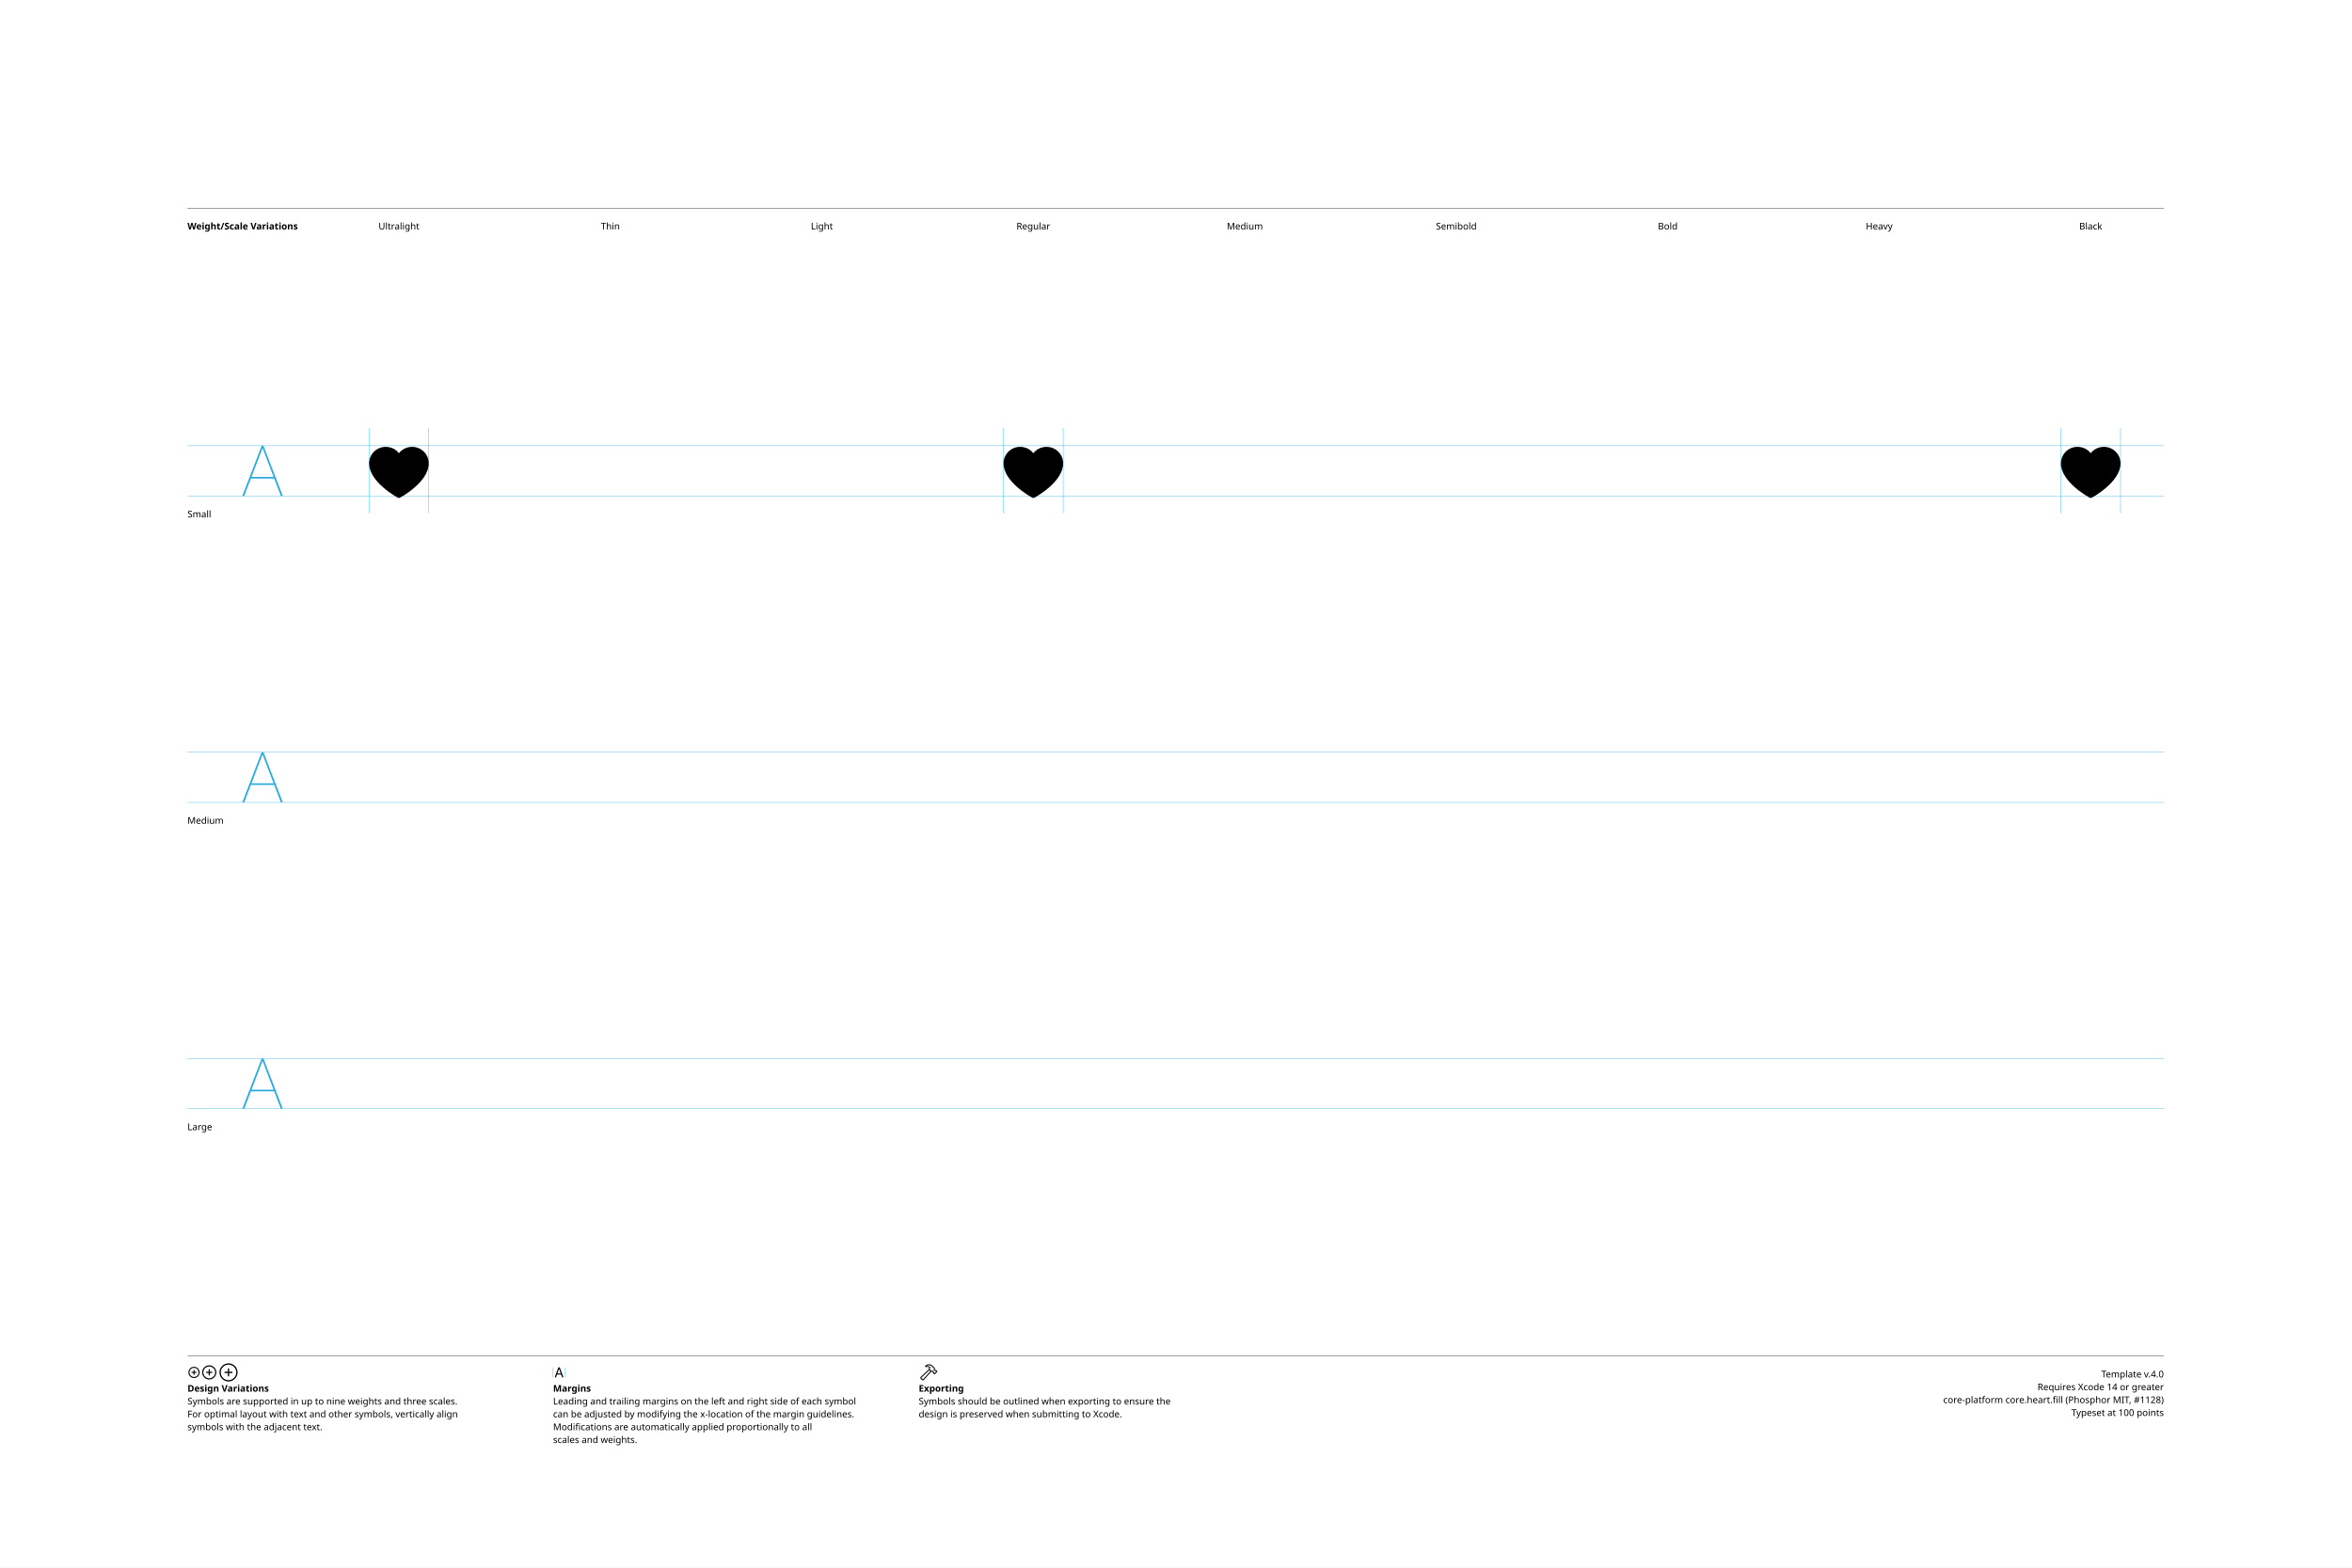
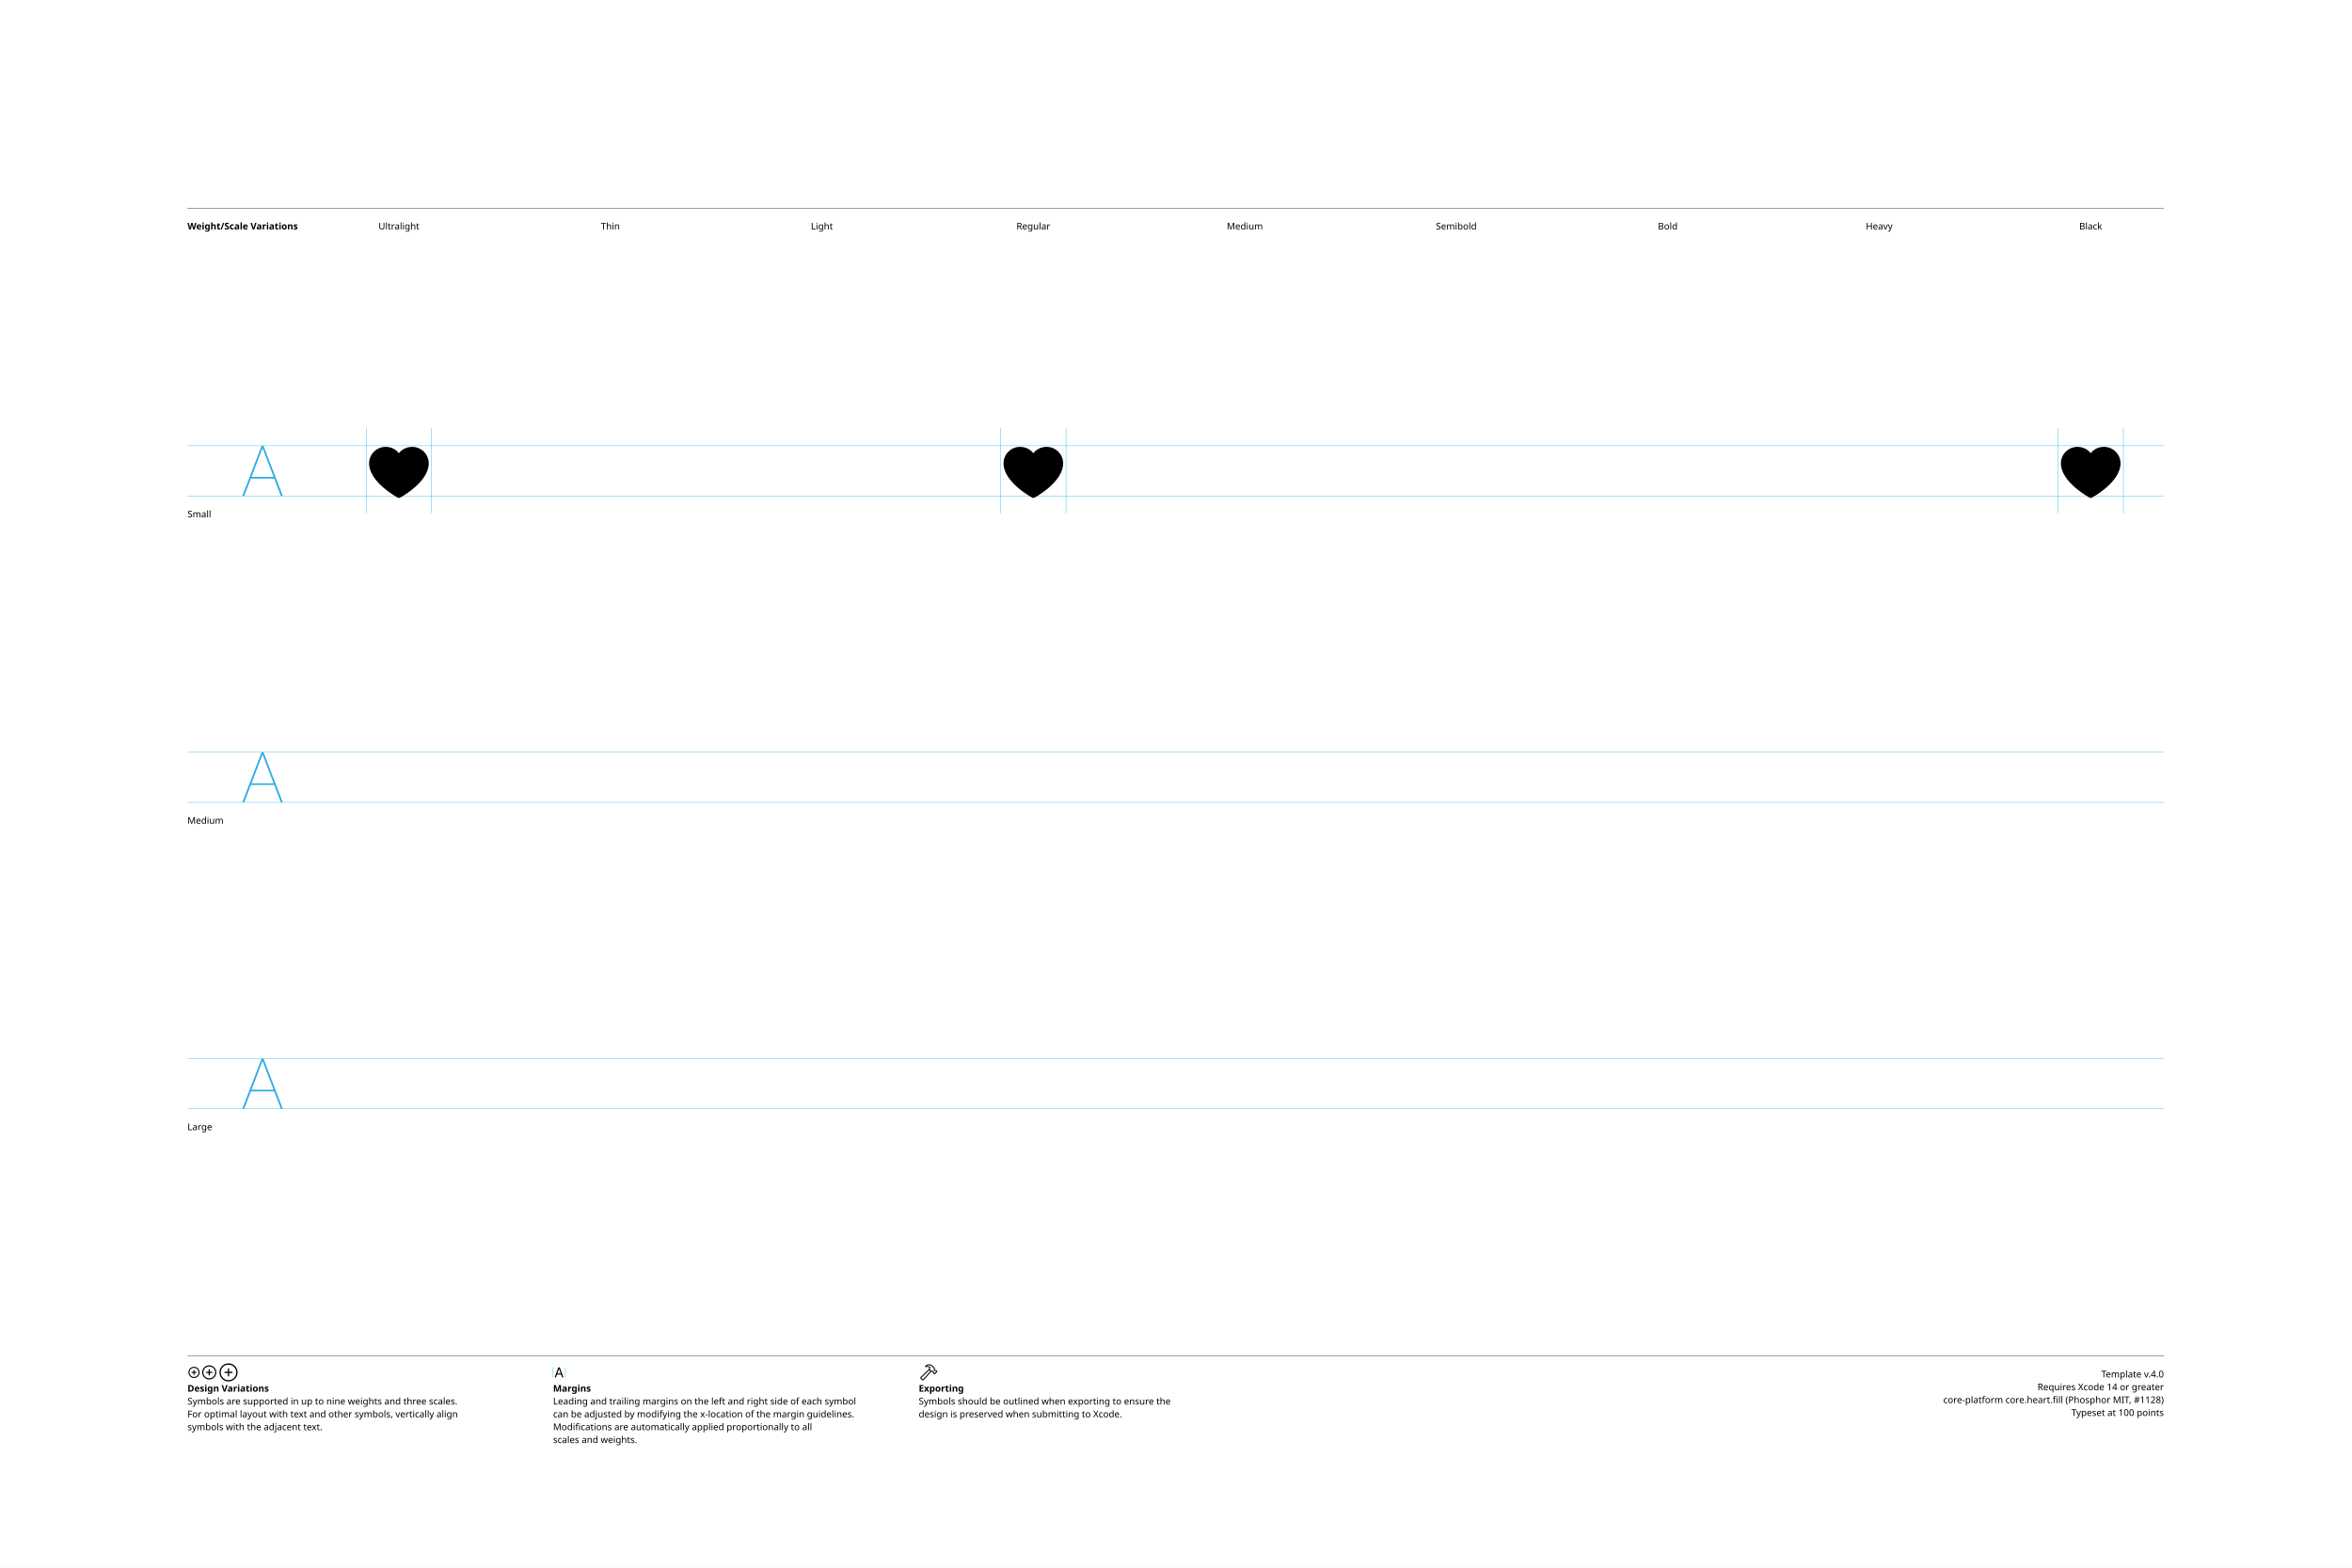
<svg xmlns="http://www.w3.org/2000/svg" version="1.1" width="3300" height="2200">
  <style>.monochrome-0 {fill:#000000}
.multicolor-0:tintColor {fill:#007AFF}
.hierarchical-0:primary {fill:#212121}
.SFSymbolsPreview000000 {fill:#000000;opacity:1.0}
</style>
  <g id="Notes">
    <rect height="2200" id="artboard" style="fill:white;opacity:1" width="3300" x="0" y="0" />
    <line style="fill:none;stroke:black;opacity:1;stroke-width:0.5;" x1="263" x2="3036" y1="292" y2="292" />
    <text style="stroke:none;fill:black;font-family:sans-serif;font-size:13;font-weight:bold;" transform="matrix(1 0 0 1 263 322)">Weight/Scale Variations</text>
    <text style="stroke:none;fill:black;font-family:sans-serif;font-size:13;text-anchor:middle;" transform="matrix(1 0 0 1 559.711 322)">Ultralight</text>
    <text style="stroke:none;fill:black;font-family:sans-serif;font-size:13;text-anchor:middle;" transform="matrix(1 0 0 1 856.422 322)">Thin</text>
    <text style="stroke:none;fill:black;font-family:sans-serif;font-size:13;text-anchor:middle;" transform="matrix(1 0 0 1 1153.13 322)">Light</text>
    <text style="stroke:none;fill:black;font-family:sans-serif;font-size:13;text-anchor:middle;" transform="matrix(1 0 0 1 1449.84 322)">Regular</text>
    <text style="stroke:none;fill:black;font-family:sans-serif;font-size:13;text-anchor:middle;" transform="matrix(1 0 0 1 1746.56 322)">Medium</text>
    <text style="stroke:none;fill:black;font-family:sans-serif;font-size:13;text-anchor:middle;" transform="matrix(1 0 0 1 2043.27 322)">Semibold</text>
    <text style="stroke:none;fill:black;font-family:sans-serif;font-size:13;text-anchor:middle;" transform="matrix(1 0 0 1 2339.98 322)">Bold</text>
    <text style="stroke:none;fill:black;font-family:sans-serif;font-size:13;text-anchor:middle;" transform="matrix(1 0 0 1 2636.69 322)">Heavy</text>
    <text style="stroke:none;fill:black;font-family:sans-serif;font-size:13;text-anchor:middle;" transform="matrix(1 0 0 1 2933.4 322)">Black</text>
    <line style="fill:none;stroke:black;opacity:1;stroke-width:0.5;" x1="263" x2="3036" y1="1903" y2="1903" />
    <g transform="matrix(1 0 0 1 263 1933)">
      <path d="M9.248 0.83C13.555 0.83 17.139-2.744 17.139-7.051C17.139-11.357 13.545-14.932 9.238-14.932C4.941-14.932 1.367-11.357 1.367-7.051C1.367-2.744 4.951 0.83 9.248 0.83ZM9.248-0.654C5.703-0.654 2.871-3.496 2.871-7.051C2.871-10.605 5.693-13.447 9.238-13.447C12.793-13.447 15.645-10.605 15.645-7.051C15.645-3.496 12.803-0.654 9.248-0.654ZM5.654-7.051C5.654-6.621 5.957-6.328 6.406-6.328L8.506-6.328L8.506-4.209C8.506-3.77 8.799-3.467 9.229-3.467C9.678-3.467 9.971-3.77 9.971-4.209L9.971-6.328L12.09-6.328C12.529-6.328 12.832-6.621 12.832-7.051C12.832-7.49 12.529-7.793 12.09-7.793L9.971-7.793L9.971-9.902C9.971-10.352 9.678-10.654 9.229-10.654C8.799-10.654 8.506-10.352 8.506-9.902L8.506-7.793L6.406-7.793C5.957-7.793 5.654-7.49 5.654-7.051Z" />
    </g>
    <g transform="matrix(1 0 0 1 281.867 1933)">
      <path d="M11.709 2.91C17.158 2.91 21.67-1.611 21.67-7.051C21.67-12.5 17.148-17.012 11.699-17.012C6.26-17.012 1.748-12.5 1.748-7.051C1.748-1.611 6.27 2.91 11.709 2.91ZM11.709 1.25C7.1 1.25 3.418-2.441 3.418-7.051C3.418-11.66 7.09-15.352 11.699-15.352C16.309-15.352 20.01-11.66 20.01-7.051C20.01-2.441 16.318 1.25 11.709 1.25ZM7.178-7.051C7.178-6.572 7.51-6.25 8.008-6.25L10.879-6.25L10.879-3.369C10.879-2.881 11.211-2.539 11.69-2.539C12.178-2.539 12.52-2.871 12.52-3.369L12.52-6.25L15.4-6.25C15.889-6.25 16.23-6.572 16.23-7.051C16.23-7.539 15.889-7.881 15.4-7.881L12.52-7.881L12.52-10.752C12.52-11.25 12.178-11.592 11.69-11.592C11.211-11.592 10.879-11.25 10.879-10.752L10.879-7.881L8.008-7.881C7.51-7.881 7.178-7.539 7.178-7.051Z" />
    </g>
    <g transform="matrix(1 0 0 1 305.646 1933)">
      <path d="M14.971 5.664C21.934 5.664 27.695-0.098 27.695-7.051C27.695-14.014 21.924-19.775 14.961-19.775C8.008-19.775 2.256-14.014 2.256-7.051C2.256-0.098 8.018 5.664 14.971 5.664ZM14.971 3.848C8.936 3.848 4.082-1.016 4.082-7.051C4.082-13.096 8.926-17.949 14.961-17.949C21.006-17.949 25.869-13.096 25.869-7.051C25.869-1.016 21.016 3.848 14.971 3.848ZM9.199-7.051C9.199-6.533 9.57-6.172 10.117-6.172L14.062-6.172L14.062-2.217C14.062-1.68 14.434-1.299 14.951-1.299C15.488-1.299 15.859-1.67 15.859-2.217L15.859-6.172L19.814-6.172C20.352-6.172 20.732-6.533 20.732-7.051C20.732-7.598 20.361-7.969 19.814-7.969L15.859-7.969L15.859-11.914C15.859-12.461 15.488-12.842 14.951-12.842C14.434-12.842 14.062-12.461 14.062-11.914L14.062-7.969L10.117-7.969C9.57-7.969 9.199-7.598 9.199-7.051Z" />
    </g>
    <text style="stroke:none;fill:black;font-family:sans-serif;font-size:13;font-weight:bold;" transform="matrix(1 0 0 1 263 1953)">Design Variations</text>
    <text style="stroke:none;fill:black;font-family:sans-serif;font-size:13;" transform="matrix(1 0 0 1 263 1971)">Symbols are supported in up to nine weights and three scales.</text>
    <text style="stroke:none;fill:black;font-family:sans-serif;font-size:13;" transform="matrix(1 0 0 1 263 1989)">For optimal layout with text and other symbols, vertically align</text>
    <text style="stroke:none;fill:black;font-family:sans-serif;font-size:13;" transform="matrix(1 0 0 1 263 2007)">symbols with the adjacent text.</text>
    <line style="fill:none;stroke:#00AEEF;stroke-width:0.5;opacity:1.0;" x1="776" x2="776" y1="1919" y2="1933" />
    <g transform="matrix(1 0 0 1 776 1933)">
      <path d="M3.311 0.156C3.828 0.156 4.082-0.039 4.268-0.586L5.527-4.033L11.289-4.033L12.549-0.586C12.734-0.039 12.988 0.156 13.496 0.156C14.014 0.156 14.346-0.156 14.346-0.645C14.346-0.811 14.316-0.967 14.238-1.172L9.658-13.369C9.434-13.965 9.033-14.268 8.408-14.268C7.803-14.268 7.393-13.975 7.178-13.379L2.598-1.162C2.52-0.957 2.49-0.801 2.49-0.635C2.49-0.146 2.803 0.156 3.311 0.156ZM6.006-5.518L8.379-12.09L8.428-12.09L10.801-5.518Z" />
    </g>
    <line style="fill:none;stroke:#00AEEF;stroke-width:0.5;opacity:1.0;" x1="793.197" x2="793.197" y1="1919" y2="1933" />
    <text style="stroke:none;fill:black;font-family:sans-serif;font-size:13;font-weight:bold;" transform="matrix(1 0 0 1 776 1953)">Margins</text>
    <text style="stroke:none;fill:black;font-family:sans-serif;font-size:13;" transform="matrix(1 0 0 1 776 1971)">Leading and trailing margins on the left and right side of each symbol</text>
    <text style="stroke:none;fill:black;font-family:sans-serif;font-size:13;" transform="matrix(1 0 0 1 776 1989)">can be adjusted by modifying the x-location of the margin guidelines.</text>
    <text style="stroke:none;fill:black;font-family:sans-serif;font-size:13;" transform="matrix(1 0 0 1 776 2007)">Modifications are automatically applied proportionally to all</text>
    <text style="stroke:none;fill:black;font-family:sans-serif;font-size:13;" transform="matrix(1 0 0 1 776 2025)">scales and weights.</text>
    <g transform="matrix(1 0 0 1 1289 1933)">
      <path d="M2.842 1.865L4.541 3.574C5.4 4.443 6.387 4.385 7.314 3.359L18.008-8.428L17.041-9.404L6.426 2.275C6.074 2.676 5.742 2.773 5.273 2.305L4.102 1.143C3.633 0.684 3.74 0.342 4.141-0.02L15.615-10.82L14.639-11.787L3.047-0.898C2.061 0.02 1.982 0.996 2.842 1.865ZM9.258-16.328C8.838-15.918 8.809-15.342 9.043-14.951C9.277-14.59 9.736-14.355 10.381-14.521C11.846-14.863 13.369-14.922 14.795-13.984L14.209-12.529C13.867-11.699 14.043-11.113 14.58-10.566L16.875-8.252C17.363-7.764 17.773-7.744 18.34-7.842L19.404-8.037L20.068-7.363L20.029-6.807C19.99-6.309 20.117-5.928 20.605-5.449L21.367-4.707C21.846-4.229 22.461-4.199 22.93-4.668L25.84-7.588C26.309-8.057 26.289-8.652 25.811-9.131L25.039-9.893C24.561-10.371 24.189-10.527 23.711-10.488L23.135-10.44L22.49-11.074L22.734-12.197C22.861-12.764 22.705-13.203 22.119-13.789L19.922-15.977C16.582-19.297 12.148-19.219 9.258-16.328ZM10.752-15.957C13.184-17.734 16.475-17.432 18.701-15.205L21.133-12.793C21.367-12.559 21.406-12.373 21.338-12.031L21.016-10.547L22.52-9.062L23.506-9.121C23.76-9.131 23.838-9.111 24.033-8.916L24.609-8.34L22.168-5.898L21.592-6.475C21.396-6.67 21.367-6.748 21.377-7.012L21.445-7.988L19.951-9.473L18.428-9.219C18.105-9.15 17.959-9.18 17.715-9.414L15.713-11.416C15.459-11.65 15.43-11.816 15.586-12.188L16.465-14.277C14.902-15.732 12.871-16.357 10.84-15.762C10.684-15.723 10.625-15.85 10.752-15.957Z" />
    </g>
    <text style="stroke:none;fill:black;font-family:sans-serif;font-size:13;font-weight:bold;" transform="matrix(1 0 0 1 1289 1953)">Exporting</text>
    <text style="stroke:none;fill:black;font-family:sans-serif;font-size:13;" transform="matrix(1 0 0 1 1289 1971)">Symbols should be outlined when exporting to ensure the</text>
    <text style="stroke:none;fill:black;font-family:sans-serif;font-size:13;" transform="matrix(1 0 0 1 1289 1989)">design is preserved when submitting to Xcode.</text>
    <text id="template-version" style="stroke:none;fill:black;font-family:sans-serif;font-size:13;text-anchor:end;" transform="matrix(1 0 0 1 3036 1933)">Template v.4.0</text>
    <text style="stroke:none;fill:black;font-family:sans-serif;font-size:13;text-anchor:end;" transform="matrix(1 0 0 1 3036 1951)">Requires Xcode 14 or greater</text>
    <text id="descriptive-name" style="stroke:none;fill:black;font-family:sans-serif;font-size:13;text-anchor:end;" transform="matrix(1 0 0 1 3036 1969)">core-platform core.heart.fill (Phosphor MIT, #1128)</text>
    <text style="stroke:none;fill:black;font-family:sans-serif;font-size:13;text-anchor:end;" transform="matrix(1 0 0 1 3036 1987)">Typeset at 100 points</text>
    <text style="stroke:none;fill:black;font-family:sans-serif;font-size:13;" transform="matrix(1 0 0 1 263 726)">Small</text>
    <text style="stroke:none;fill:black;font-family:sans-serif;font-size:13;" transform="matrix(1 0 0 1 263 1156)">Medium</text>
    <text style="stroke:none;fill:black;font-family:sans-serif;font-size:13;" transform="matrix(1 0 0 1 263 1586)">Large</text>
  </g>
  <g id="Guides">
    <g id="H-reference" style="fill:#27AAE1;stroke:none;" transform="matrix(1 0 0 1 339 696)">
      <path d="M0.994 0L3.638 0L29.328-67.132L30.03-67.132L30.03-70.459L28.123-70.459ZM11.688-24.48L46.981-24.48L46.231-26.729L12.438-26.729ZM55.12 0L57.764 0L30.638-70.459L29.433-70.459L29.433-67.132Z" />
    </g>
    <line id="Baseline-S" style="fill:none;stroke:#27AAE1;opacity:1;stroke-width:0.5;" x1="263" x2="3036" y1="696" y2="696" />
    <line id="Capline-S" style="fill:none;stroke:#27AAE1;opacity:1;stroke-width:0.5;" x1="263" x2="3036" y1="625.541" y2="625.541" />
    <g id="H-reference" style="fill:#27AAE1;stroke:none;" transform="matrix(1 0 0 1 339 1126)">
      <path d="M0.994 0L3.638 0L29.328-67.132L30.03-67.132L30.03-70.459L28.123-70.459ZM11.688-24.48L46.981-24.48L46.231-26.729L12.438-26.729ZM55.12 0L57.764 0L30.638-70.459L29.433-70.459L29.433-67.132Z" />
    </g>
    <line id="Baseline-M" style="fill:none;stroke:#27AAE1;opacity:1;stroke-width:0.5;" x1="263" x2="3036" y1="1126" y2="1126" />
    <line id="Capline-M" style="fill:none;stroke:#27AAE1;opacity:1;stroke-width:0.5;" x1="263" x2="3036" y1="1055.54" y2="1055.54" />
    <g id="H-reference" style="fill:#27AAE1;stroke:none;" transform="matrix(1 0 0 1 339 1556)">
      <path d="M0.994 0L3.638 0L29.328-67.132L30.03-67.132L30.03-70.459L28.123-70.459ZM11.688-24.48L46.981-24.48L46.231-26.729L12.438-26.729ZM55.12 0L57.764 0L30.638-70.459L29.433-70.459L29.433-67.132Z" />
    </g>
    <line id="Baseline-L" style="fill:none;stroke:#27AAE1;opacity:1;stroke-width:0.5;" x1="263" x2="3036" y1="1556" y2="1556" />
    <line id="Capline-L" style="fill:none;stroke:#27AAE1;opacity:1;stroke-width:0.5;" x1="263" x2="3036" y1="1485.54" y2="1485.54" />
-     <line id="left-margin-Ultralight-S" style="fill:none;stroke:#00AEEF;stroke-width:0.5;opacity:1.0;" x1="517.868" x2="517.868" y1="600.785" y2="720.121" />
-     <line id="right-margin-Ultralight-S" style="fill:none;stroke:#00AEEF;stroke-width:0.5;opacity:1.0;" x1="601.554" x2="601.554" y1="600.785" y2="720.121" />
-     <line id="left-margin-Regular-S" style="fill:none;stroke:#00AEEF;stroke-width:0.5;opacity:1.0;" x1="1407.997" x2="1407.997" y1="600.785" y2="720.121" />
-     <line id="right-margin-Regular-S" style="fill:none;stroke:#00AEEF;stroke-width:0.5;opacity:1.0;" x1="1491.683" x2="1491.683" y1="600.785" y2="720.121" />
-     <line id="left-margin-Black-S" style="fill:none;stroke:#00AEEF;stroke-width:0.5;opacity:1.0;" x1="2891.557" x2="2891.557" y1="600.785" y2="720.121" />
-     <line id="right-margin-Black-S" style="fill:none;stroke:#00AEEF;stroke-width:0.5;opacity:1.0;" x1="2975.243" x2="2975.243" y1="600.785" y2="720.121" />
+     <line id="left-margin-Ultralight-S" style="fill:none;stroke:#00AEEF;stroke-width:0.5;opacity:1.0;" x1="513.868" x2="513.868" y1="600.785" y2="720.121" />
+     <line id="right-margin-Ultralight-S" style="fill:none;stroke:#00AEEF;stroke-width:0.5;opacity:1.0;" x1="605.554" x2="605.554" y1="600.785" y2="720.121" />
+     <line id="left-margin-Regular-S" style="fill:none;stroke:#00AEEF;stroke-width:0.5;opacity:1.0;" x1="1403.997" x2="1403.997" y1="600.785" y2="720.121" />
+     <line id="right-margin-Regular-S" style="fill:none;stroke:#00AEEF;stroke-width:0.5;opacity:1.0;" x1="1495.683" x2="1495.683" y1="600.785" y2="720.121" />
+     <line id="left-margin-Black-S" style="fill:none;stroke:#00AEEF;stroke-width:0.5;opacity:1.0;" x1="2887.557" x2="2887.557" y1="600.785" y2="720.121" />
+     <line id="right-margin-Black-S" style="fill:none;stroke:#00AEEF;stroke-width:0.5;opacity:1.0;" x1="2979.243" x2="2979.243" y1="600.785" y2="720.121" />
  </g>
  <g id="Symbols">
    <g id="Ultralight-S" transform="matrix(1 0 0 1 517.868 696)">
      <path class="monochrome-0 multicolor-0:tintColor hierarchical-0:primary SFSymbolsPreview000000" d="M83.686 -45.723C83.686 -19.571 44.91 1.597 43.259 2.471C42.375 2.947 41.311 2.947 40.427 2.471C38.776 1.597 0 -19.571 0 -45.723C0.014 -58.51 10.376 -68.872 23.163 -68.887C30.878 -68.887 37.633 -65.569 41.843 -59.961C46.054 -65.569 52.808 -68.887 60.523 -68.887C73.31 -68.872 83.672 -58.51 83.686 -45.723Z" />
    </g>
    <g id="Regular-S" transform="matrix(1 0 0 1 1407.997 696)">
      <path class="monochrome-0 multicolor-0:tintColor hierarchical-0:primary SFSymbolsPreview000000" d="M83.686 -45.723C83.686 -19.571 44.91 1.597 43.259 2.471C42.375 2.947 41.311 2.947 40.427 2.471C38.776 1.597 0 -19.571 0 -45.723C0.014 -58.51 10.376 -68.872 23.163 -68.887C30.878 -68.887 37.633 -65.569 41.843 -59.961C46.054 -65.569 52.808 -68.887 60.523 -68.887C73.31 -68.872 83.672 -58.51 83.686 -45.723Z" />
    </g>
    <g id="Black-S" transform="matrix(1 0 0 1 2891.557 696)">
      <path class="monochrome-0 multicolor-0:tintColor hierarchical-0:primary SFSymbolsPreview000000" d="M83.686 -45.723C83.686 -19.571 44.91 1.597 43.259 2.471C42.375 2.947 41.311 2.947 40.427 2.471C38.776 1.597 0 -19.571 0 -45.723C0.014 -58.51 10.376 -68.872 23.163 -68.887C30.878 -68.887 37.633 -65.569 41.843 -59.961C46.054 -65.569 52.808 -68.887 60.523 -68.887C73.31 -68.872 83.672 -58.51 83.686 -45.723Z" />
    </g>
  </g>
</svg>
